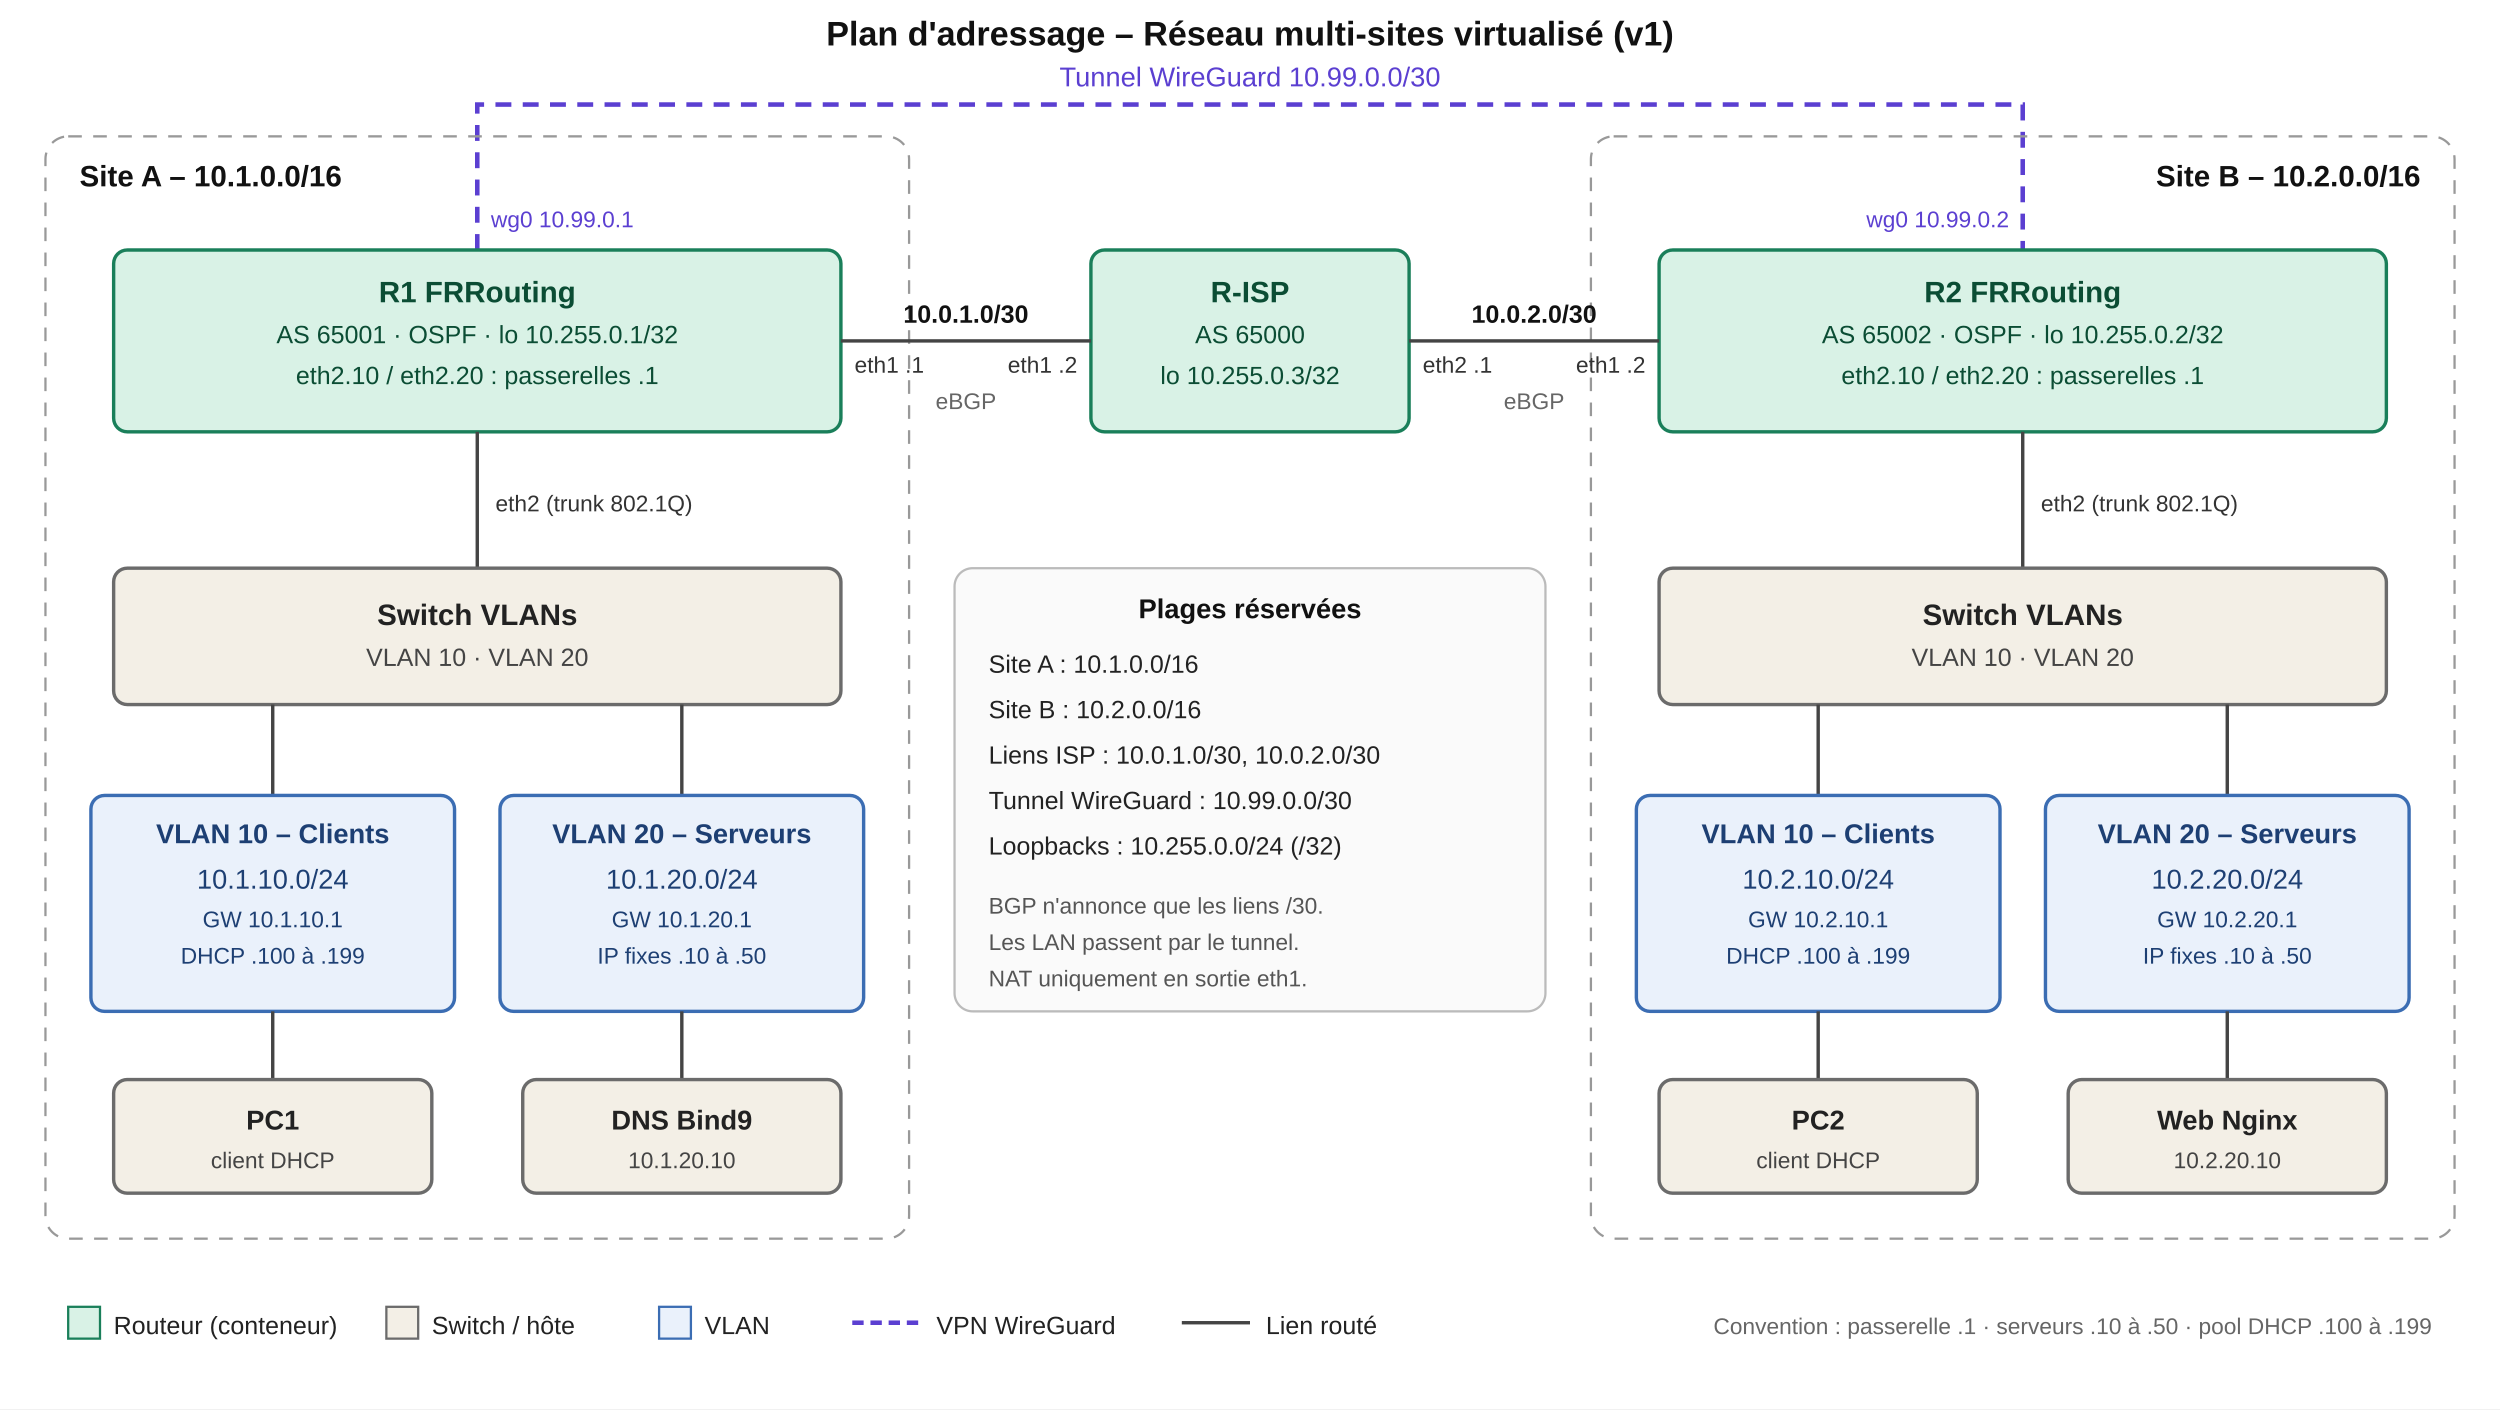
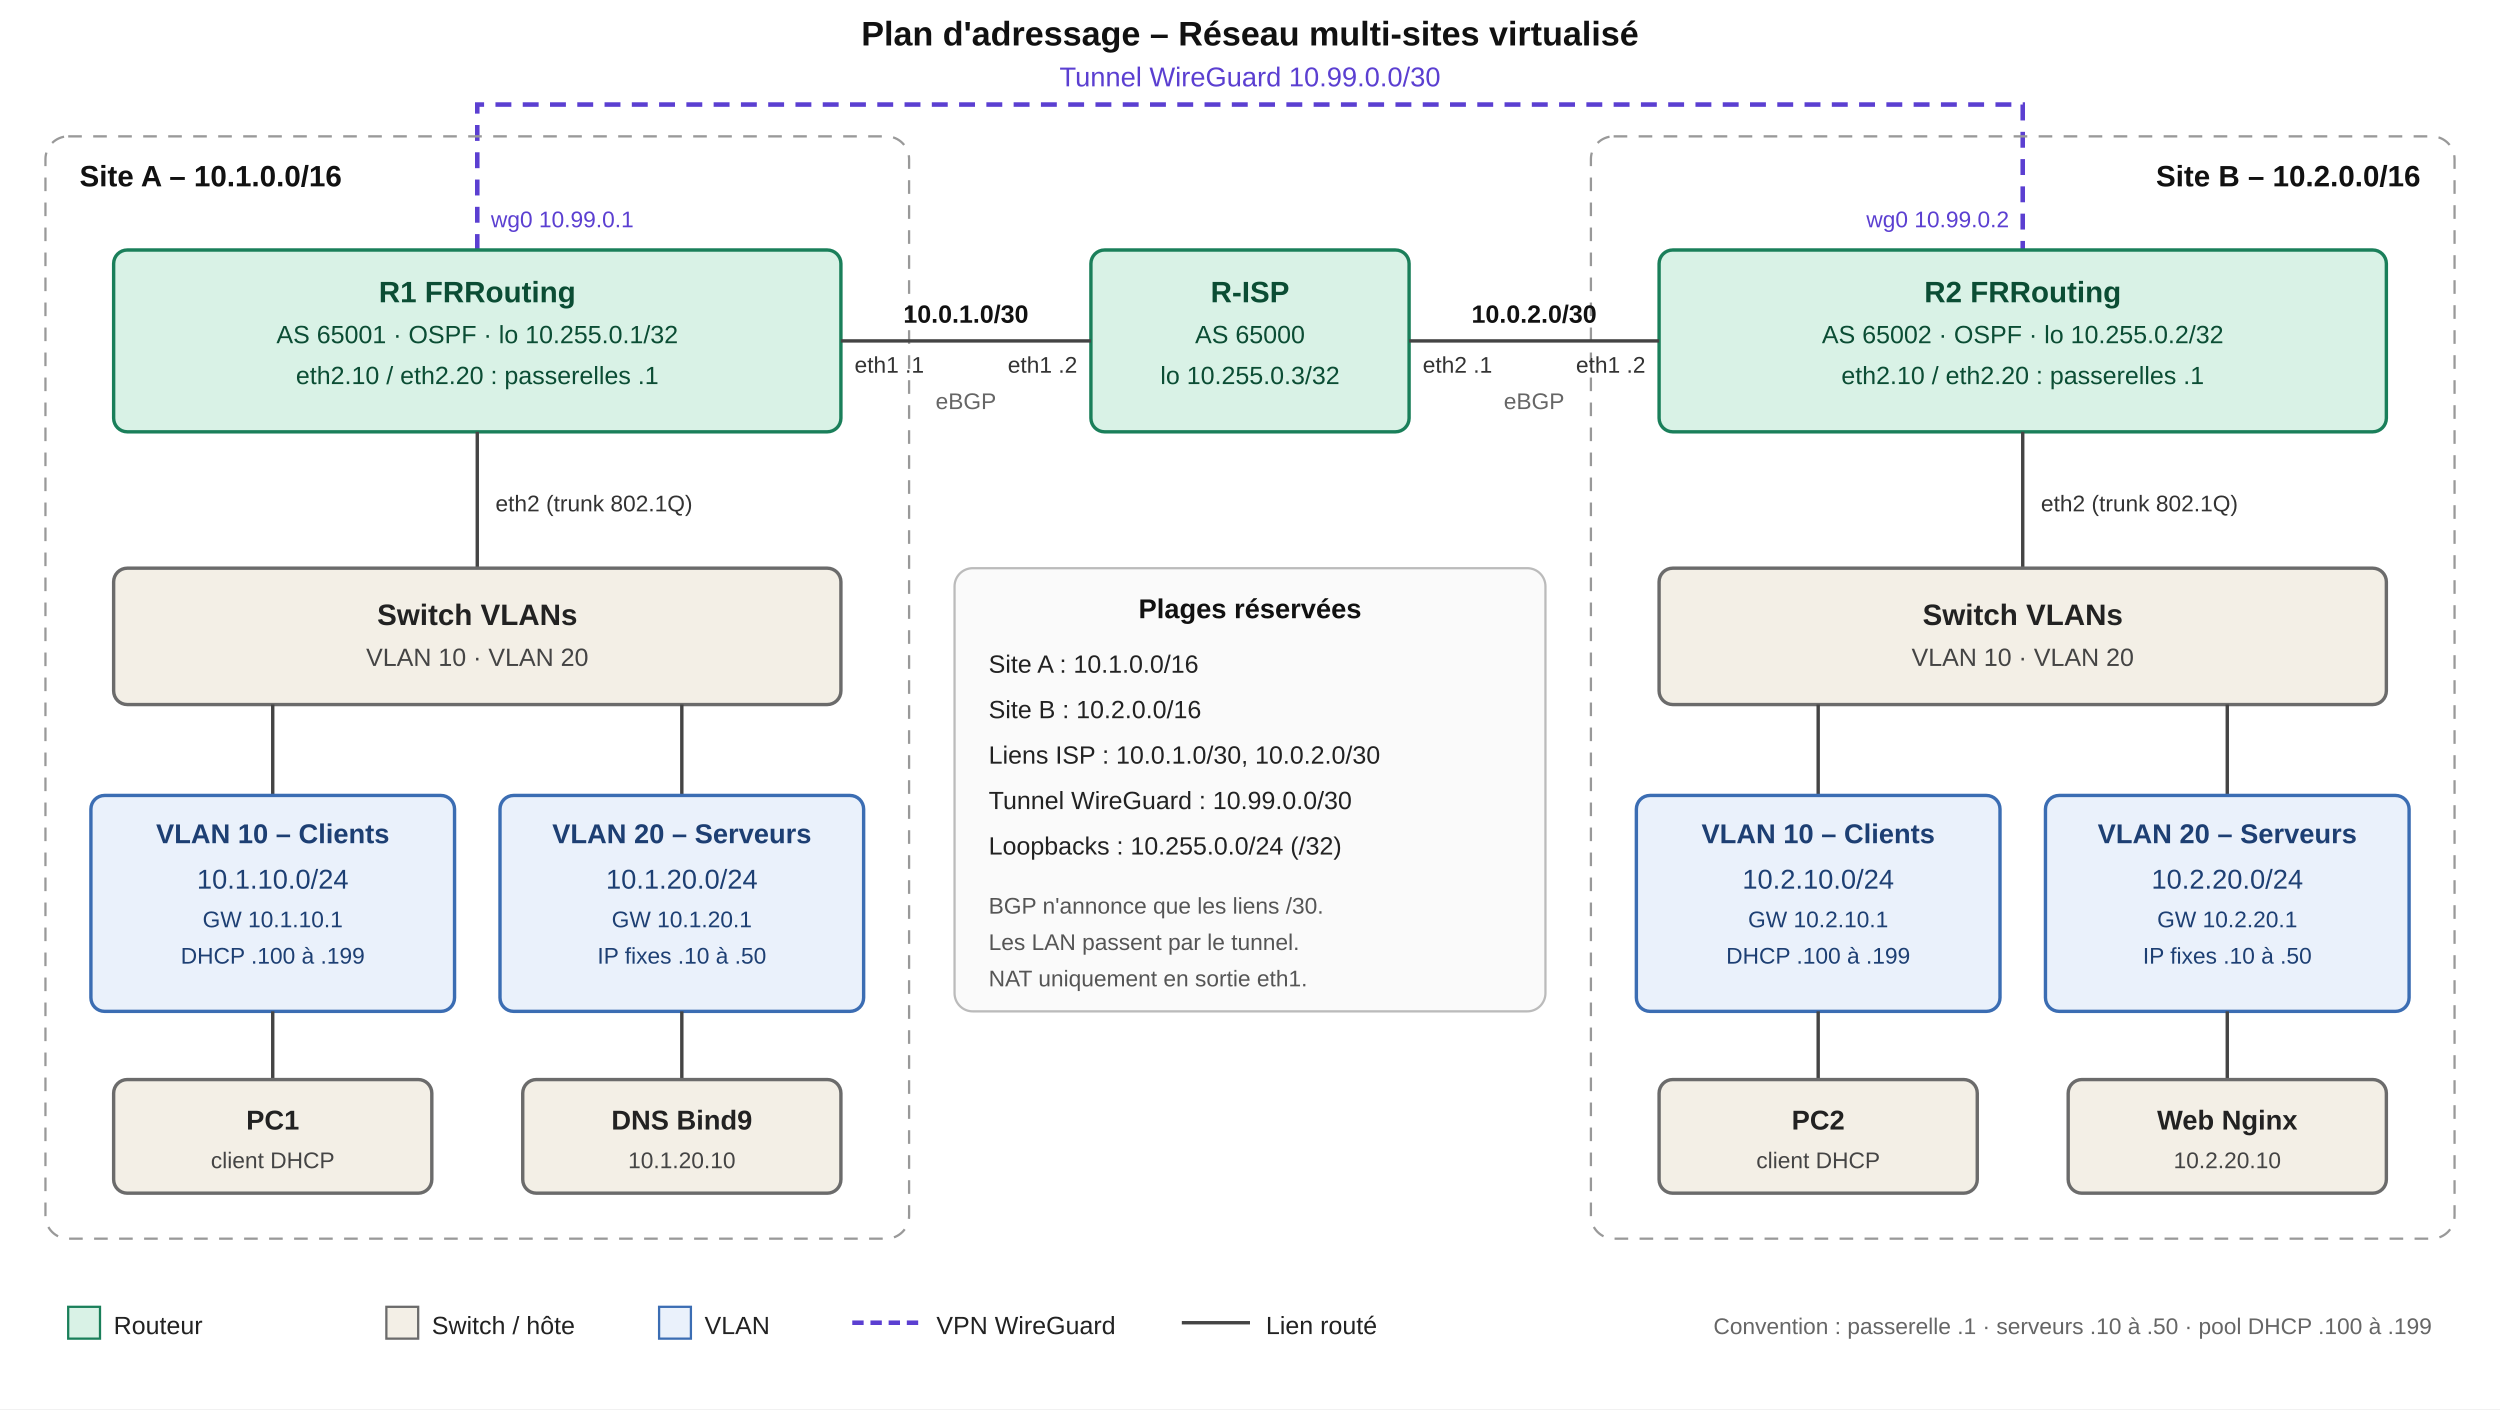
<svg xmlns="http://www.w3.org/2000/svg" viewBox="0 0 1100 620" width="1100" height="620" font-family="Arial, Helvetica, sans-serif">
  <rect width="1100" height="620" fill="#ffffff" />
-   <text x="550" y="20" text-anchor="middle" font-size="15" font-weight="bold" fill="#111">Plan d'adressage – Réseau multi-sites virtualisé (v1)</text>
+   <text x="550" y="20" text-anchor="middle" font-size="15" font-weight="bold" fill="#111">Plan d'adressage – Réseau multi-sites virtualisé </text>
  <path d="M210,110 L210,46 L890,46 L890,110" fill="none" stroke="#5b3fd1" stroke-width="2" stroke-dasharray="7,5" />
  <text x="550" y="38" text-anchor="middle" font-size="12" fill="#5b3fd1">Tunnel WireGuard 10.99.0.0/30</text>
  <text x="216" y="100" font-size="10" fill="#5b3fd1">wg0 10.99.0.1</text>
  <text x="884" y="100" text-anchor="end" font-size="10" fill="#5b3fd1">wg0 10.99.0.2</text>
  <rect x="20" y="60" width="380" height="485" rx="10" fill="none" stroke="#999" stroke-dasharray="6,5" />
  <rect x="700" y="60" width="380" height="485" rx="10" fill="none" stroke="#999" stroke-dasharray="6,5" />
  <text x="35" y="82" font-size="13" font-weight="bold" fill="#111">Site A – 10.1.0.0/16</text>
  <text x="1065" y="82" text-anchor="end" font-size="13" font-weight="bold" fill="#111">Site B – 10.2.0.0/16</text>
  <rect x="50" y="110" width="320" height="80" rx="6" fill="#d9f2e6" stroke="#1a7f5a" stroke-width="1.5" />
  <text x="210" y="133" text-anchor="middle" font-size="13" font-weight="bold" fill="#0b4d34">R1 FRRouting</text>
  <text x="210" y="151" text-anchor="middle" font-size="11" fill="#0b4d34">AS 65001 · OSPF · lo 10.255.0.1/32</text>
  <text x="210" y="169" text-anchor="middle" font-size="11" fill="#0b4d34">eth2.10 / eth2.20 : passerelles .1</text>
  <rect x="480" y="110" width="140" height="80" rx="6" fill="#d9f2e6" stroke="#1a7f5a" stroke-width="1.5" />
  <text x="550" y="133" text-anchor="middle" font-size="13" font-weight="bold" fill="#0b4d34">R-ISP</text>
  <text x="550" y="151" text-anchor="middle" font-size="11" fill="#0b4d34">AS 65000</text>
  <text x="550" y="169" text-anchor="middle" font-size="11" fill="#0b4d34">lo 10.255.0.3/32</text>
  <rect x="730" y="110" width="320" height="80" rx="6" fill="#d9f2e6" stroke="#1a7f5a" stroke-width="1.5" />
  <text x="890" y="133" text-anchor="middle" font-size="13" font-weight="bold" fill="#0b4d34">R2 FRRouting</text>
  <text x="890" y="151" text-anchor="middle" font-size="11" fill="#0b4d34">AS 65002 · OSPF · lo 10.255.0.2/32</text>
  <text x="890" y="169" text-anchor="middle" font-size="11" fill="#0b4d34">eth2.10 / eth2.20 : passerelles .1</text>
  <line x1="370" y1="150" x2="480" y2="150" stroke="#444" stroke-width="1.5" />
  <text x="425" y="142" text-anchor="middle" font-size="11" font-weight="bold" fill="#111">10.0.1.0/30</text>
  <text x="376" y="164" font-size="10" fill="#333">eth1 .1</text>
  <text x="474" y="164" text-anchor="end" font-size="10" fill="#333">eth1 .2</text>
  <text x="425" y="180" text-anchor="middle" font-size="10" fill="#666">eBGP</text>
  <line x1="620" y1="150" x2="730" y2="150" stroke="#444" stroke-width="1.5" />
  <text x="675" y="142" text-anchor="middle" font-size="11" font-weight="bold" fill="#111">10.0.2.0/30</text>
  <text x="626" y="164" font-size="10" fill="#333">eth2 .1</text>
  <text x="724" y="164" text-anchor="end" font-size="10" fill="#333">eth1 .2</text>
  <text x="675" y="180" text-anchor="middle" font-size="10" fill="#666">eBGP</text>
  <line x1="210" y1="190" x2="210" y2="250" stroke="#444" stroke-width="1.5" />
  <text x="218" y="225" font-size="10" fill="#333">eth2 (trunk 802.1Q)</text>
  <line x1="890" y1="190" x2="890" y2="250" stroke="#444" stroke-width="1.5" />
  <text x="898" y="225" font-size="10" fill="#333">eth2 (trunk 802.1Q)</text>
  <rect x="50" y="250" width="320" height="60" rx="6" fill="#f3efe6" stroke="#6b6b6b" stroke-width="1.5" />
  <text x="210" y="275" text-anchor="middle" font-size="13" font-weight="bold" fill="#222">Switch VLANs</text>
  <text x="210" y="293" text-anchor="middle" font-size="11" fill="#444">VLAN 10 · VLAN 20</text>
  <rect x="730" y="250" width="320" height="60" rx="6" fill="#f3efe6" stroke="#6b6b6b" stroke-width="1.5" />
  <text x="890" y="275" text-anchor="middle" font-size="13" font-weight="bold" fill="#222">Switch VLANs</text>
  <text x="890" y="293" text-anchor="middle" font-size="11" fill="#444">VLAN 10 · VLAN 20</text>
  <line x1="120" y1="310" x2="120" y2="350" stroke="#444" stroke-width="1.5" />
  <line x1="300" y1="310" x2="300" y2="350" stroke="#444" stroke-width="1.5" />
  <line x1="800" y1="310" x2="800" y2="350" stroke="#444" stroke-width="1.5" />
  <line x1="980" y1="310" x2="980" y2="350" stroke="#444" stroke-width="1.5" />
  <rect x="40" y="350" width="160" height="95" rx="6" fill="#eaf1fb" stroke="#3b6db3" stroke-width="1.5" />
  <text x="120" y="371" text-anchor="middle" font-size="12" font-weight="bold" fill="#1d3f73">VLAN 10 – Clients</text>
  <text x="120" y="391" text-anchor="middle" font-size="12" fill="#1d3f73">10.1.10.0/24</text>
  <text x="120" y="408" text-anchor="middle" font-size="10" fill="#1d3f73">GW 10.1.10.1</text>
  <text x="120" y="424" text-anchor="middle" font-size="10" fill="#1d3f73">DHCP .100 à .199</text>
  <rect x="220" y="350" width="160" height="95" rx="6" fill="#eaf1fb" stroke="#3b6db3" stroke-width="1.5" />
  <text x="300" y="371" text-anchor="middle" font-size="12" font-weight="bold" fill="#1d3f73">VLAN 20 – Serveurs</text>
  <text x="300" y="391" text-anchor="middle" font-size="12" fill="#1d3f73">10.1.20.0/24</text>
  <text x="300" y="408" text-anchor="middle" font-size="10" fill="#1d3f73">GW 10.1.20.1</text>
  <text x="300" y="424" text-anchor="middle" font-size="10" fill="#1d3f73">IP fixes .10 à .50</text>
  <rect x="720" y="350" width="160" height="95" rx="6" fill="#eaf1fb" stroke="#3b6db3" stroke-width="1.5" />
  <text x="800" y="371" text-anchor="middle" font-size="12" font-weight="bold" fill="#1d3f73">VLAN 10 – Clients</text>
  <text x="800" y="391" text-anchor="middle" font-size="12" fill="#1d3f73">10.2.10.0/24</text>
  <text x="800" y="408" text-anchor="middle" font-size="10" fill="#1d3f73">GW 10.2.10.1</text>
  <text x="800" y="424" text-anchor="middle" font-size="10" fill="#1d3f73">DHCP .100 à .199</text>
  <rect x="900" y="350" width="160" height="95" rx="6" fill="#eaf1fb" stroke="#3b6db3" stroke-width="1.5" />
  <text x="980" y="371" text-anchor="middle" font-size="12" font-weight="bold" fill="#1d3f73">VLAN 20 – Serveurs</text>
  <text x="980" y="391" text-anchor="middle" font-size="12" fill="#1d3f73">10.2.20.0/24</text>
  <text x="980" y="408" text-anchor="middle" font-size="10" fill="#1d3f73">GW 10.2.20.1</text>
  <text x="980" y="424" text-anchor="middle" font-size="10" fill="#1d3f73">IP fixes .10 à .50</text>
  <line x1="120" y1="445" x2="120" y2="475" stroke="#444" stroke-width="1.5" />
  <line x1="300" y1="445" x2="300" y2="475" stroke="#444" stroke-width="1.5" />
  <line x1="800" y1="445" x2="800" y2="475" stroke="#444" stroke-width="1.5" />
  <line x1="980" y1="445" x2="980" y2="475" stroke="#444" stroke-width="1.5" />
  <rect x="50" y="475" width="140" height="50" rx="6" fill="#f3efe6" stroke="#6b6b6b" stroke-width="1.5" />
  <text x="120" y="497" text-anchor="middle" font-size="12" font-weight="bold" fill="#222">PC1</text>
  <text x="120" y="514" text-anchor="middle" font-size="10" fill="#444">client DHCP</text>
  <rect x="230" y="475" width="140" height="50" rx="6" fill="#f3efe6" stroke="#6b6b6b" stroke-width="1.5" />
  <text x="300" y="497" text-anchor="middle" font-size="12" font-weight="bold" fill="#222">DNS Bind9</text>
  <text x="300" y="514" text-anchor="middle" font-size="10" fill="#444">10.1.20.10</text>
  <rect x="730" y="475" width="140" height="50" rx="6" fill="#f3efe6" stroke="#6b6b6b" stroke-width="1.5" />
  <text x="800" y="497" text-anchor="middle" font-size="12" font-weight="bold" fill="#222">PC2</text>
  <text x="800" y="514" text-anchor="middle" font-size="10" fill="#444">client DHCP</text>
  <rect x="910" y="475" width="140" height="50" rx="6" fill="#f3efe6" stroke="#6b6b6b" stroke-width="1.5" />
  <text x="980" y="497" text-anchor="middle" font-size="12" font-weight="bold" fill="#222">Web Nginx</text>
  <text x="980" y="514" text-anchor="middle" font-size="10" fill="#444">10.2.20.10</text>
  <rect x="420" y="250" width="260" height="195" rx="8" fill="#fafafa" stroke="#bbb" />
  <text x="550" y="272" text-anchor="middle" font-size="12" font-weight="bold" fill="#111">Plages réservées</text>
  <text x="435" y="296" font-size="11" fill="#222">Site A : 10.1.0.0/16</text>
  <text x="435" y="316" font-size="11" fill="#222">Site B : 10.2.0.0/16</text>
  <text x="435" y="336" font-size="11" fill="#222">Liens ISP : 10.0.1.0/30, 10.0.2.0/30</text>
  <text x="435" y="356" font-size="11" fill="#222">Tunnel WireGuard : 10.99.0.0/30</text>
  <text x="435" y="376" font-size="11" fill="#222">Loopbacks : 10.255.0.0/24 (/32)</text>
  <text x="435" y="402" font-size="10" fill="#555">BGP n'annonce que les liens /30.</text>
  <text x="435" y="418" font-size="10" fill="#555">Les LAN passent par le tunnel.</text>
  <text x="435" y="434" font-size="10" fill="#555">NAT uniquement en sortie eth1.</text>
  <rect x="30" y="575" width="14" height="14" fill="#d9f2e6" stroke="#1a7f5a" />
-   <text x="50" y="587" font-size="11" fill="#222">Routeur (conteneur)</text>
+   <text x="50" y="587" font-size="11" fill="#222">Routeur </text>
  <rect x="170" y="575" width="14" height="14" fill="#f3efe6" stroke="#6b6b6b" />
  <text x="190" y="587" font-size="11" fill="#222">Switch / hôte</text>
  <rect x="290" y="575" width="14" height="14" fill="#eaf1fb" stroke="#3b6db3" />
  <text x="310" y="587" font-size="11" fill="#222">VLAN</text>
  <line x1="375" y1="582" x2="405" y2="582" stroke="#5b3fd1" stroke-width="2" stroke-dasharray="5,3" />
  <text x="412" y="587" font-size="11" fill="#222">VPN WireGuard</text>
  <line x1="520" y1="582" x2="550" y2="582" stroke="#444" stroke-width="1.5" />
  <text x="557" y="587" font-size="11" fill="#222">Lien routé</text>
  <text x="1070" y="587" text-anchor="end" font-size="10" fill="#666">Convention : passerelle .1 · serveurs .10 à .50 · pool DHCP .100 à .199</text>
</svg>
